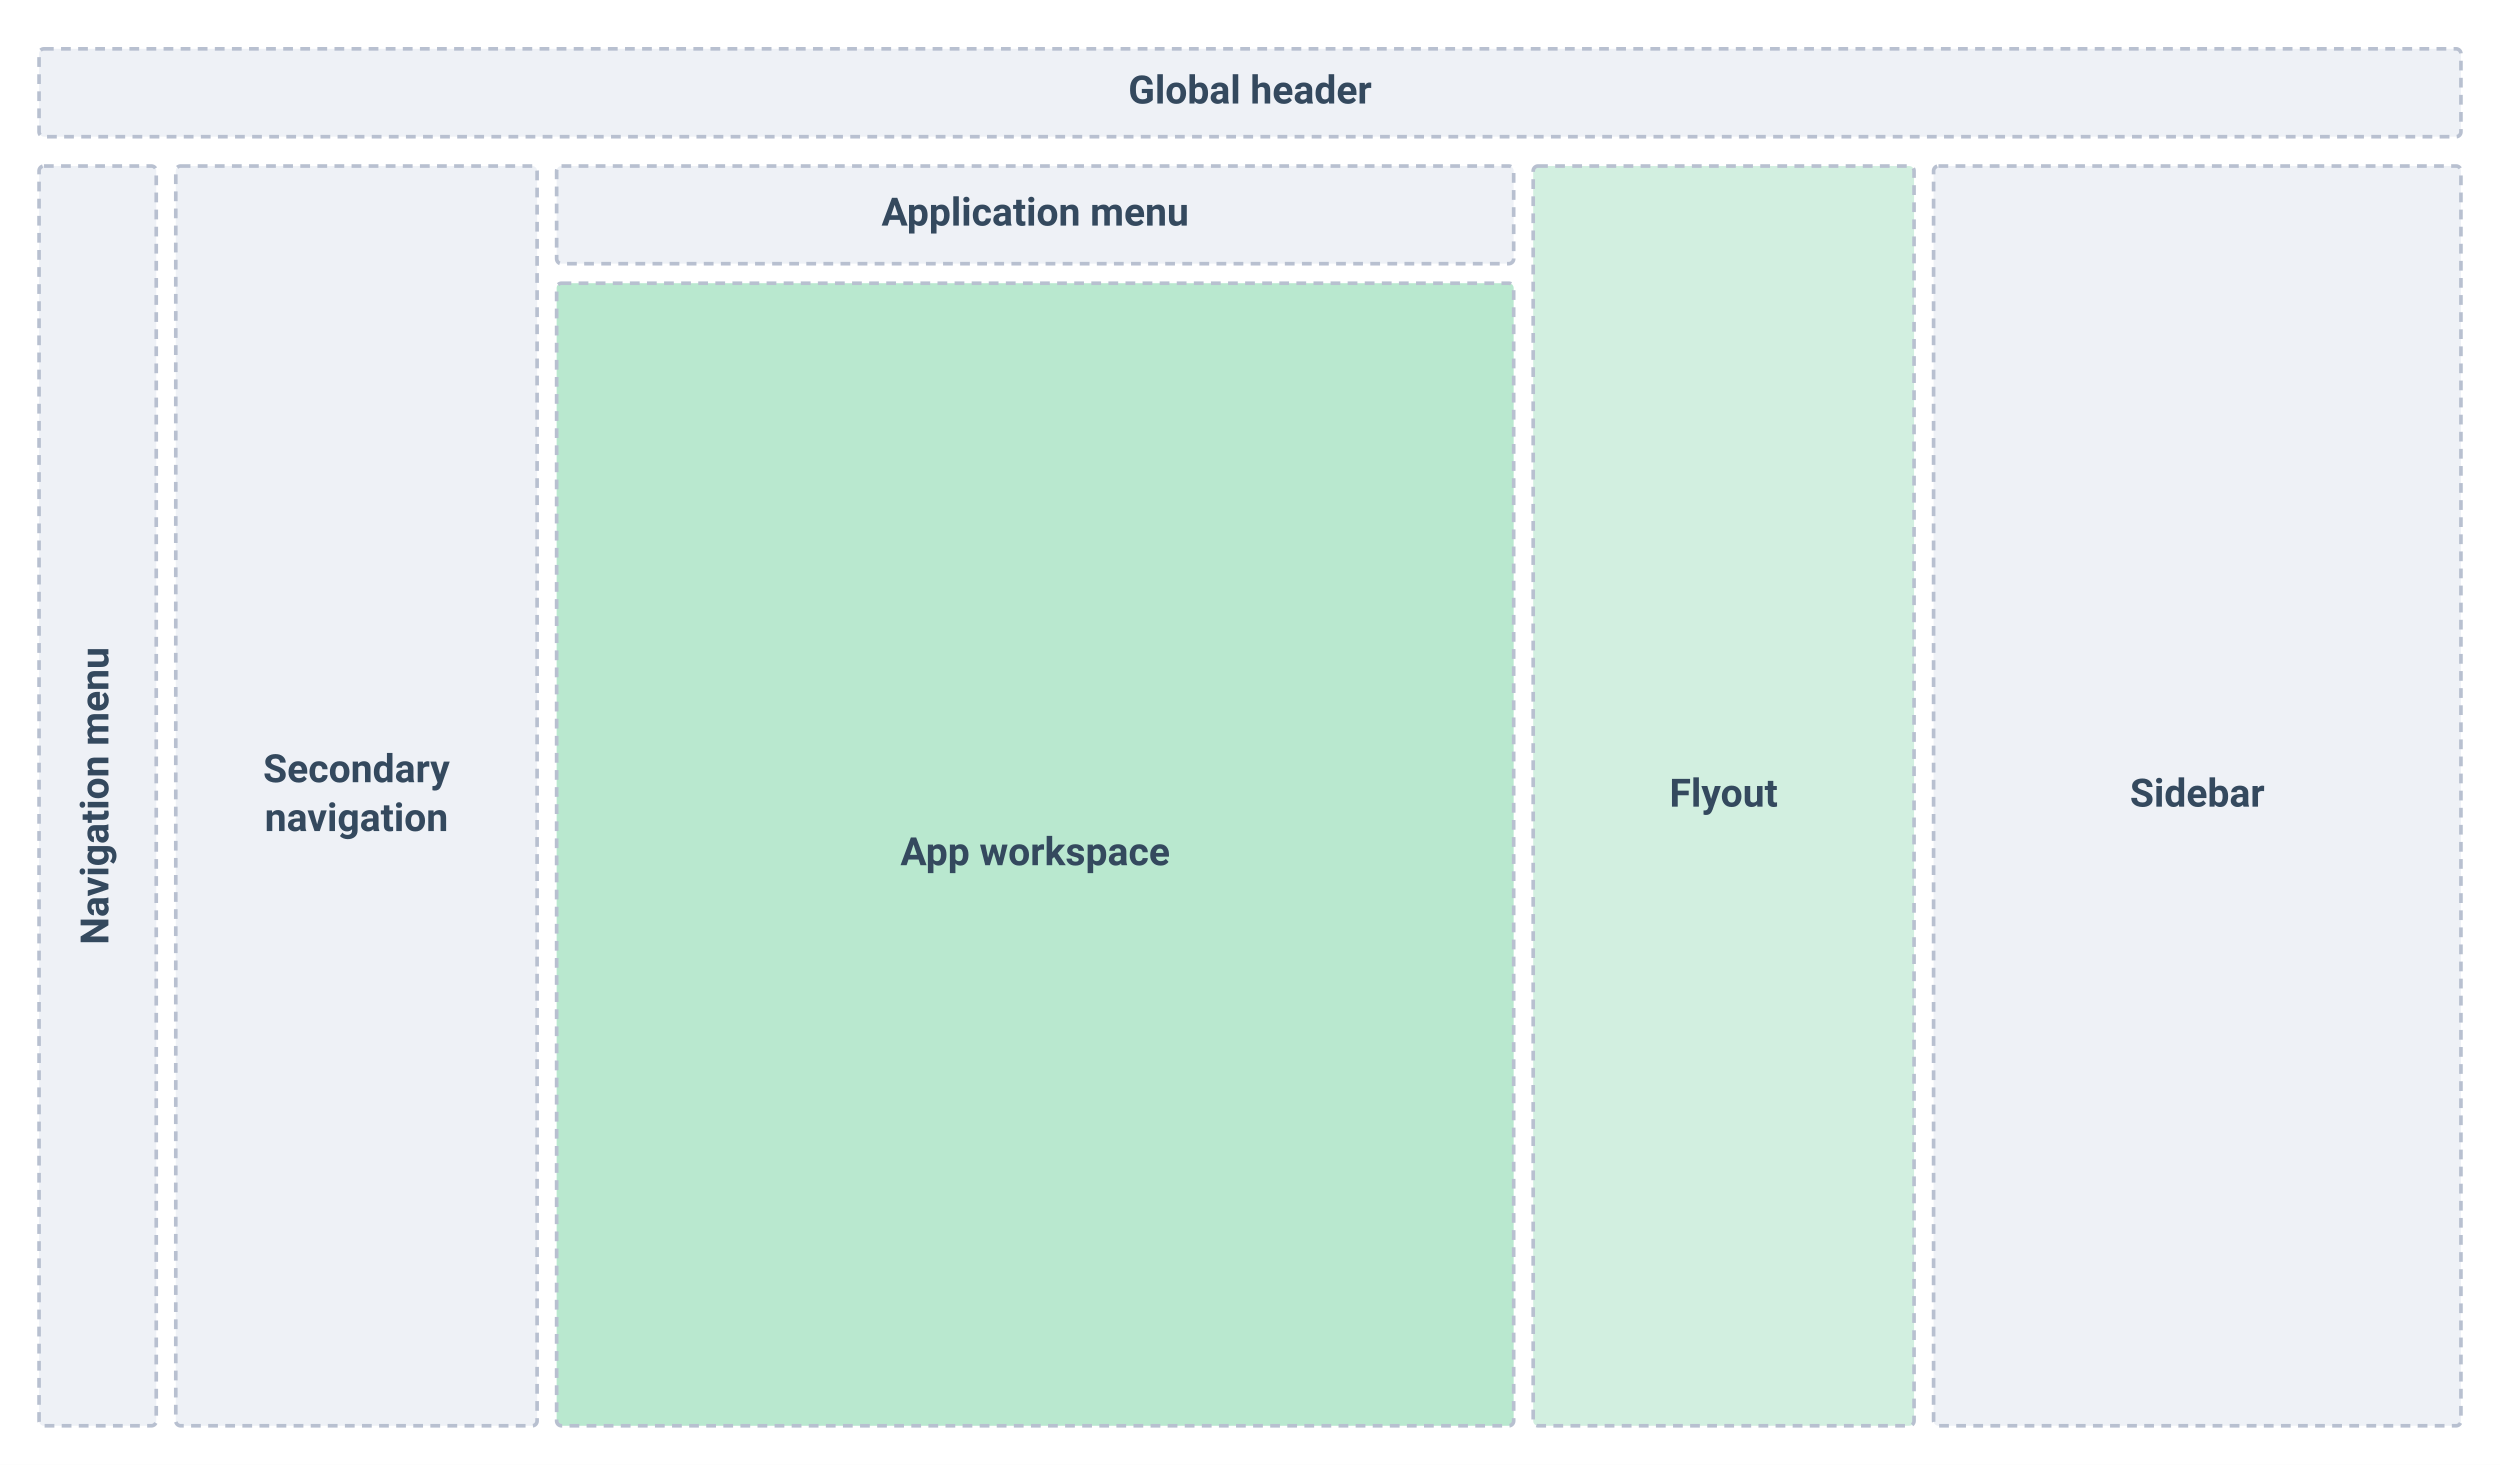
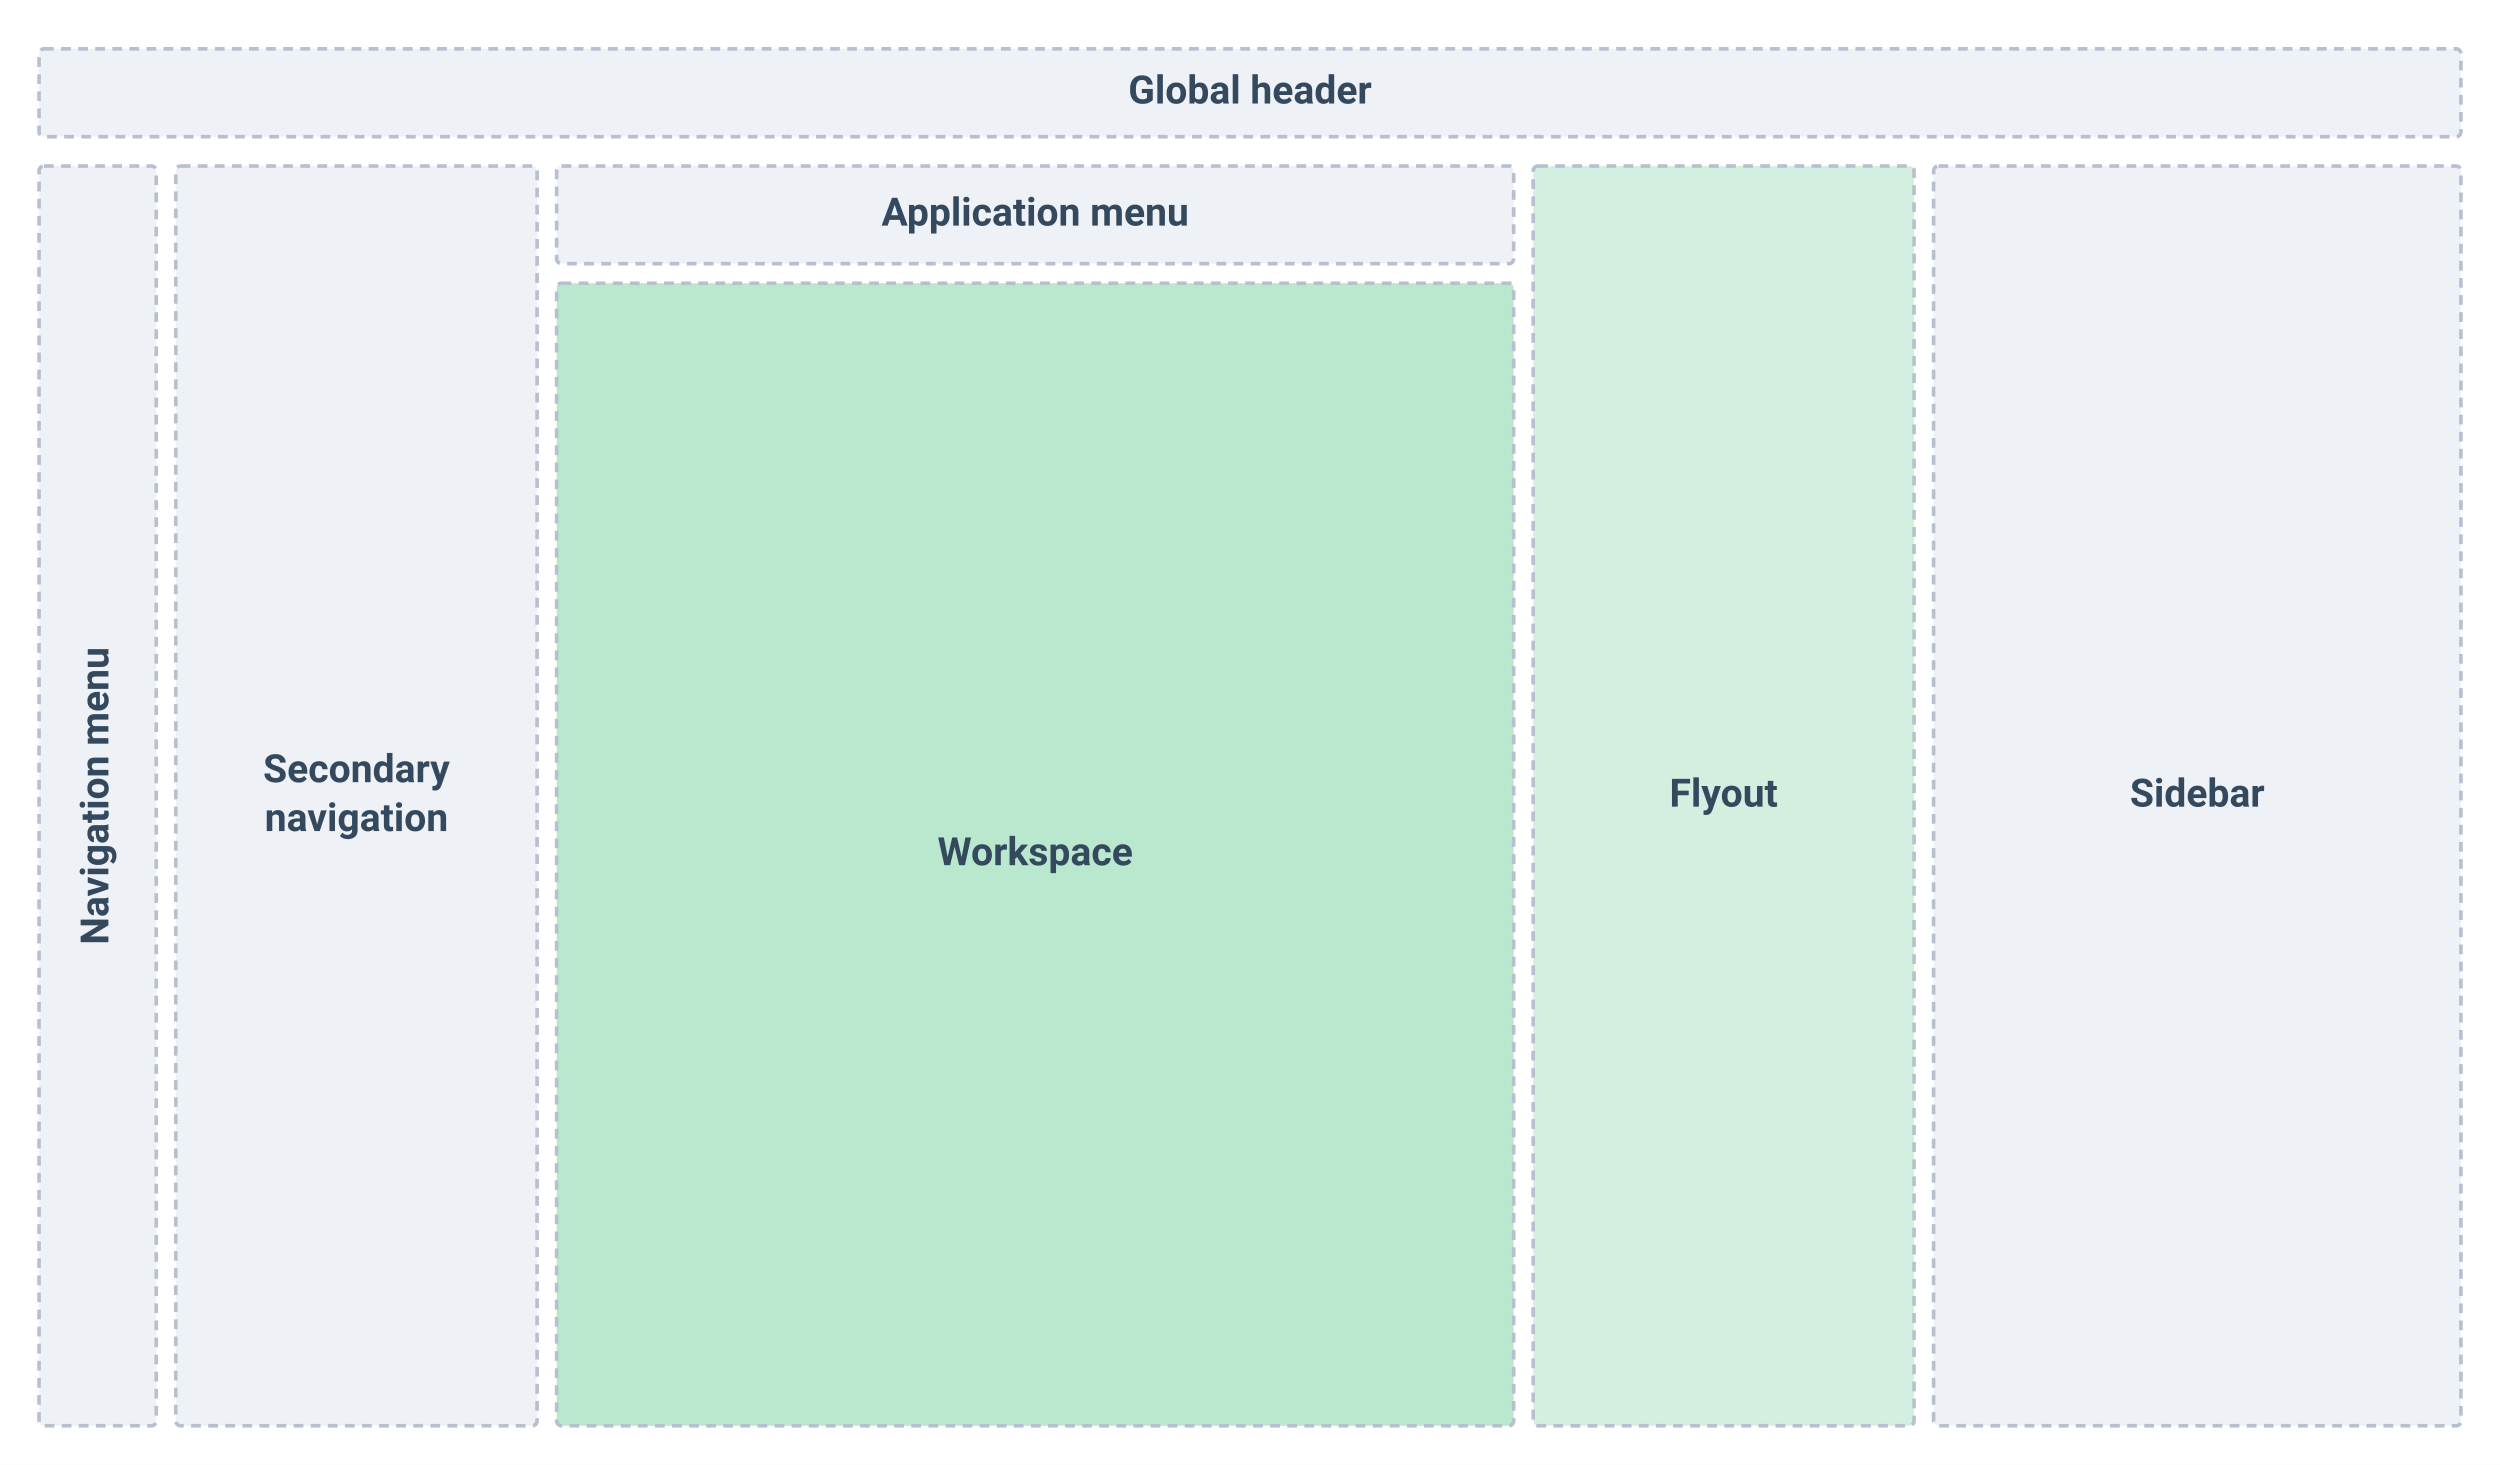
<svg xmlns="http://www.w3.org/2000/svg" viewBox="0 0 1024 600" role="img" aria-labelledby="title desc" font-family="-apple-system, BlinkMacSystemFont, 'Segoe UI', Roboto, 'Helvetica Neue', Arial, sans-serif">
  <style>
    .box { stroke: #b8c0d0; stroke-width: 1.5; stroke-dasharray: 4 3; }
    .label { fill: #34495e; font-size: 16px; text-anchor: middle; dominant-baseline: middle; }
    .label-bold { font-weight: 600; }
  </style>
  <rect x="0" y="0" width="1024" height="600" fill="#ffffff" />
  <rect class="box" x="16" y="20" width="992" height="36" fill="#eef1f6" rx="2" />
  <text class="label label-bold" x="512" y="38">Global header</text>
  <rect class="box" x="16" y="68" width="48" height="516" fill="#eef1f6" rx="2" />
  <text class="label label-bold" x="40" y="326" transform="rotate(-90 40 326)">Navigation menu</text>
  <rect class="box" x="72" y="68" width="148" height="516" fill="#eef1f6" rx="2" />
  <text class="label label-bold" x="146" y="316">Secondary</text>
  <text class="label label-bold" x="146" y="336">navigation</text>
  <rect class="box" x="228" y="68" width="392" height="40" fill="#eef1f6" rx="2" />
  <text class="label label-bold" x="424" y="88">Application menu</text>
  <rect class="box" x="228" y="116" width="392" height="468" fill="#b9e8cf" rx="2" />
-   <text class="label label-bold" x="424" y="350" fill="#1f4d3a">App workspace</text>
+   <text class="label label-bold" x="424" y="350" fill="#1f4d3a">Workspace</text>
  <rect class="box" x="628" y="68" width="156" height="516" fill="#d2efe0" rx="2" />
  <text class="label label-bold" x="706" y="326" fill="#1f4d3a">Flyout</text>
  <rect class="box" x="792" y="68" width="216" height="516" fill="#eef1f6" rx="2" />
  <text class="label label-bold" x="900" y="326">Sidebar</text>
</svg>
